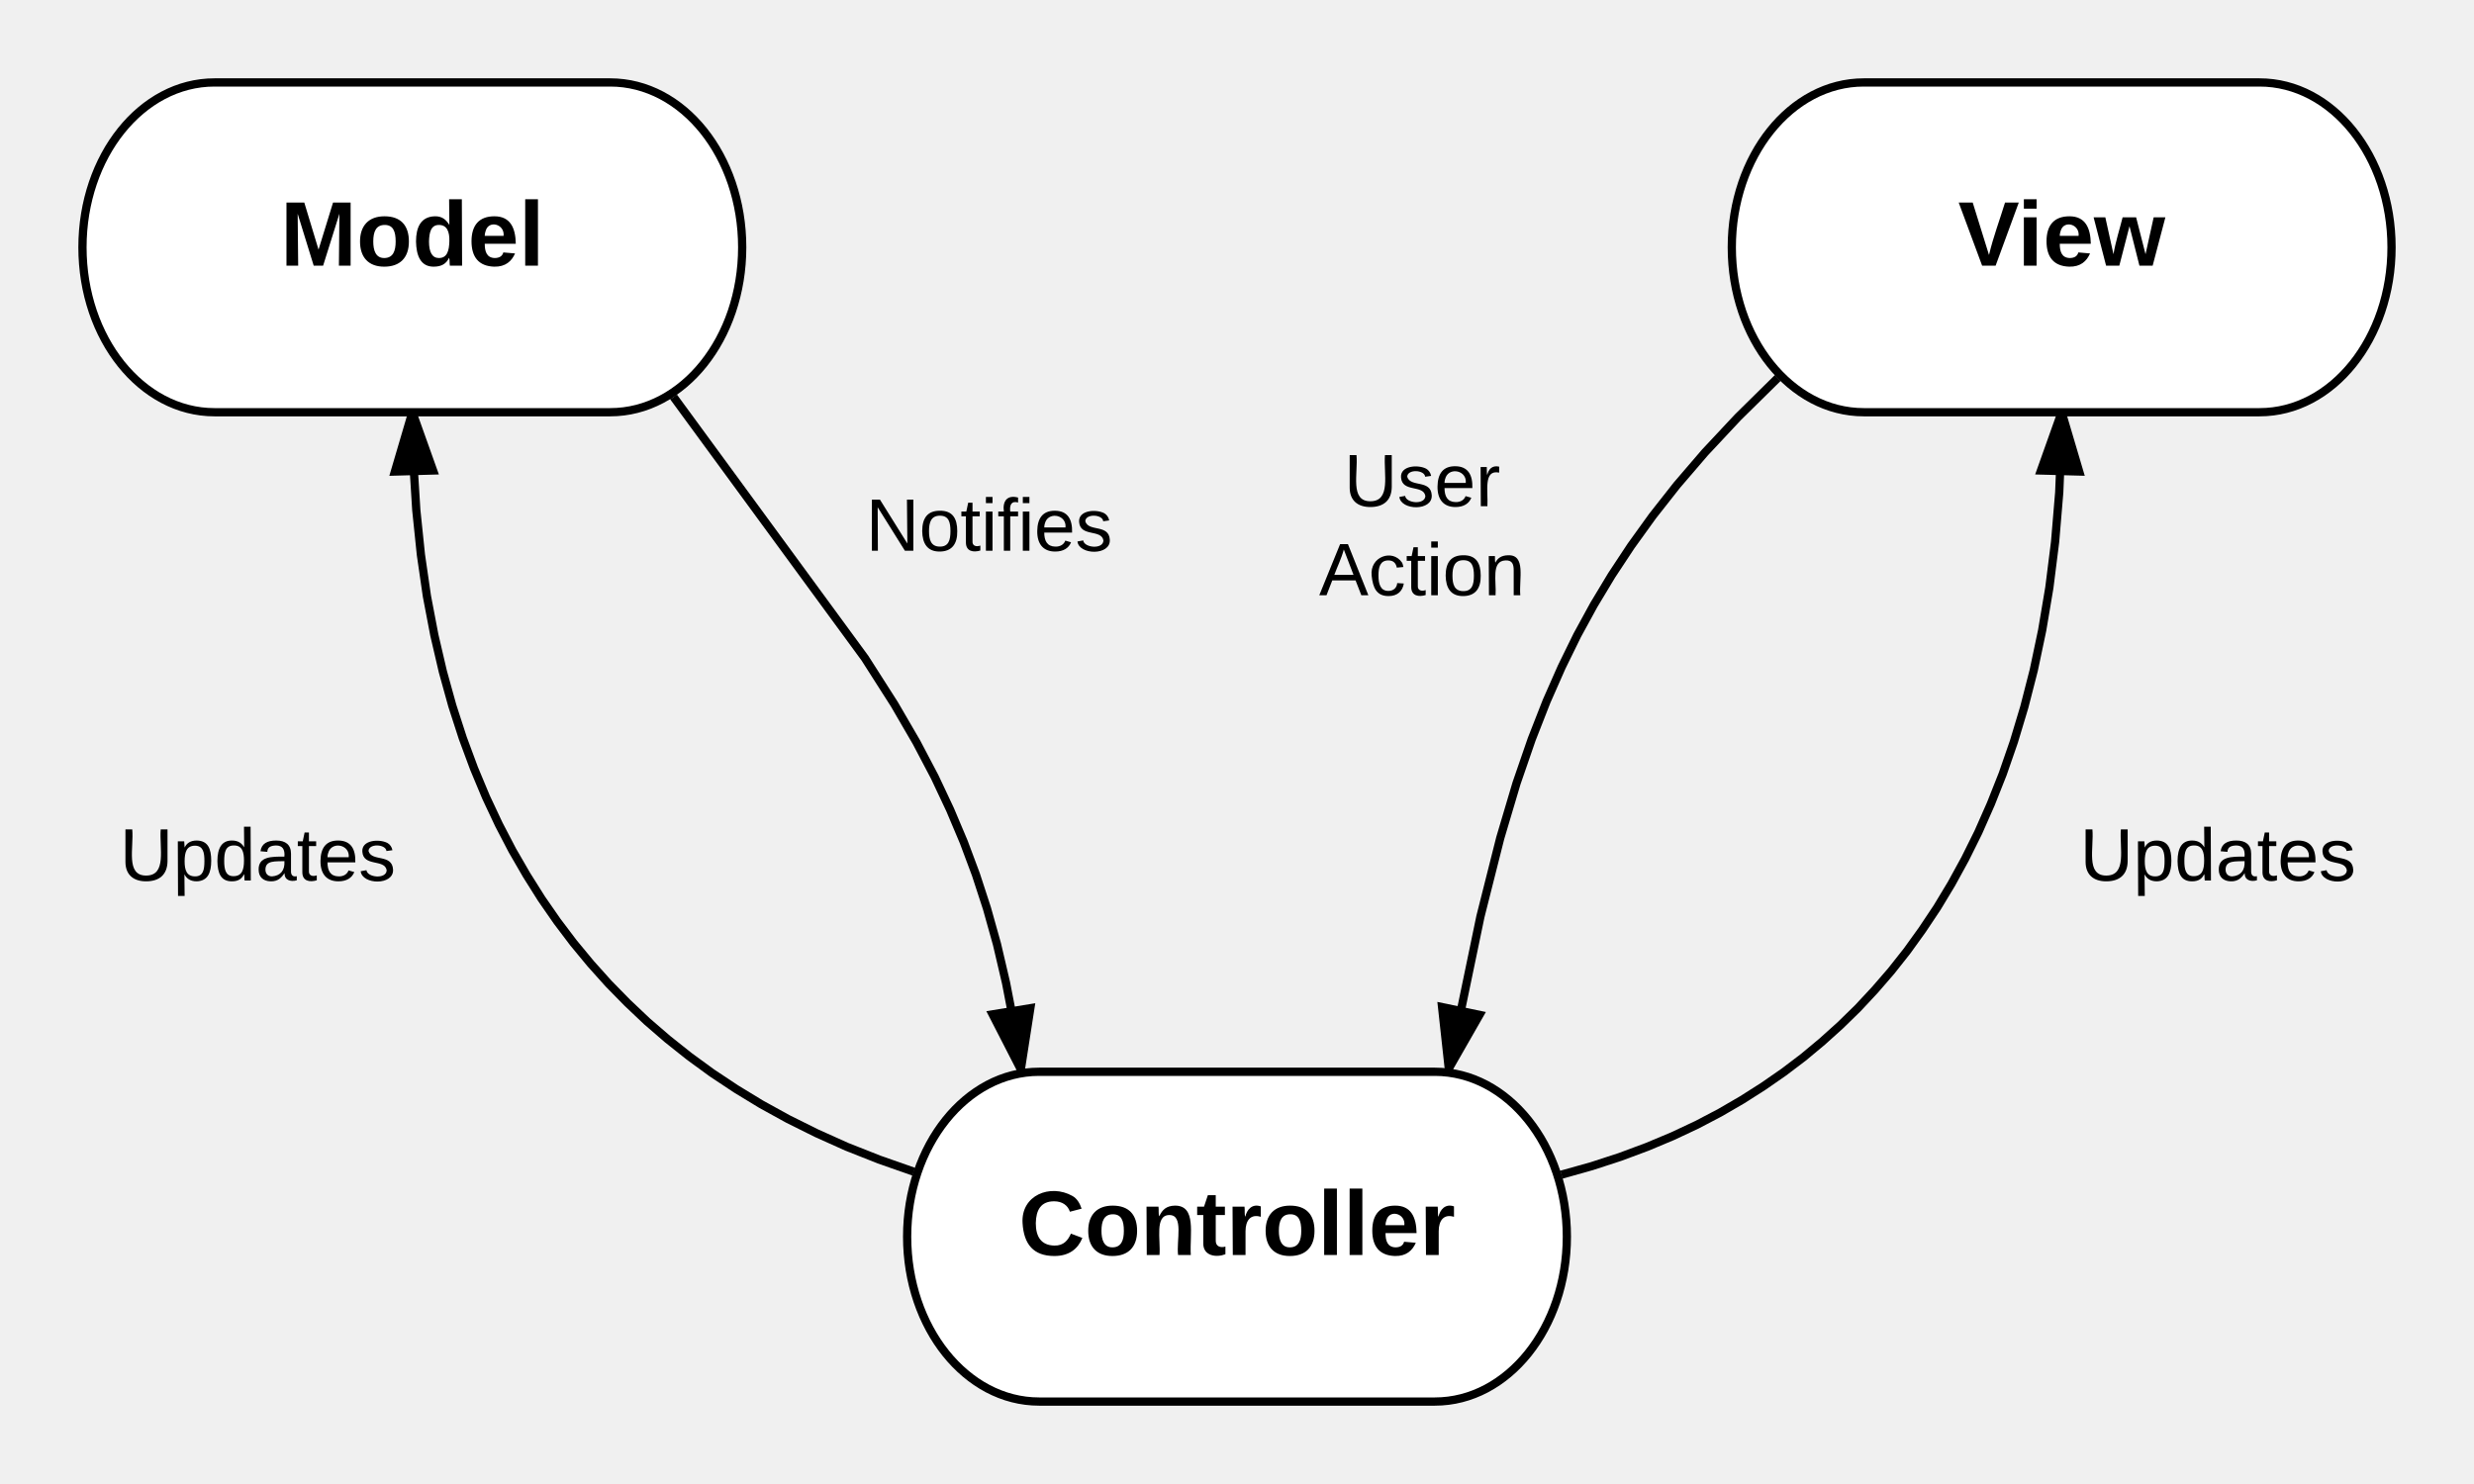
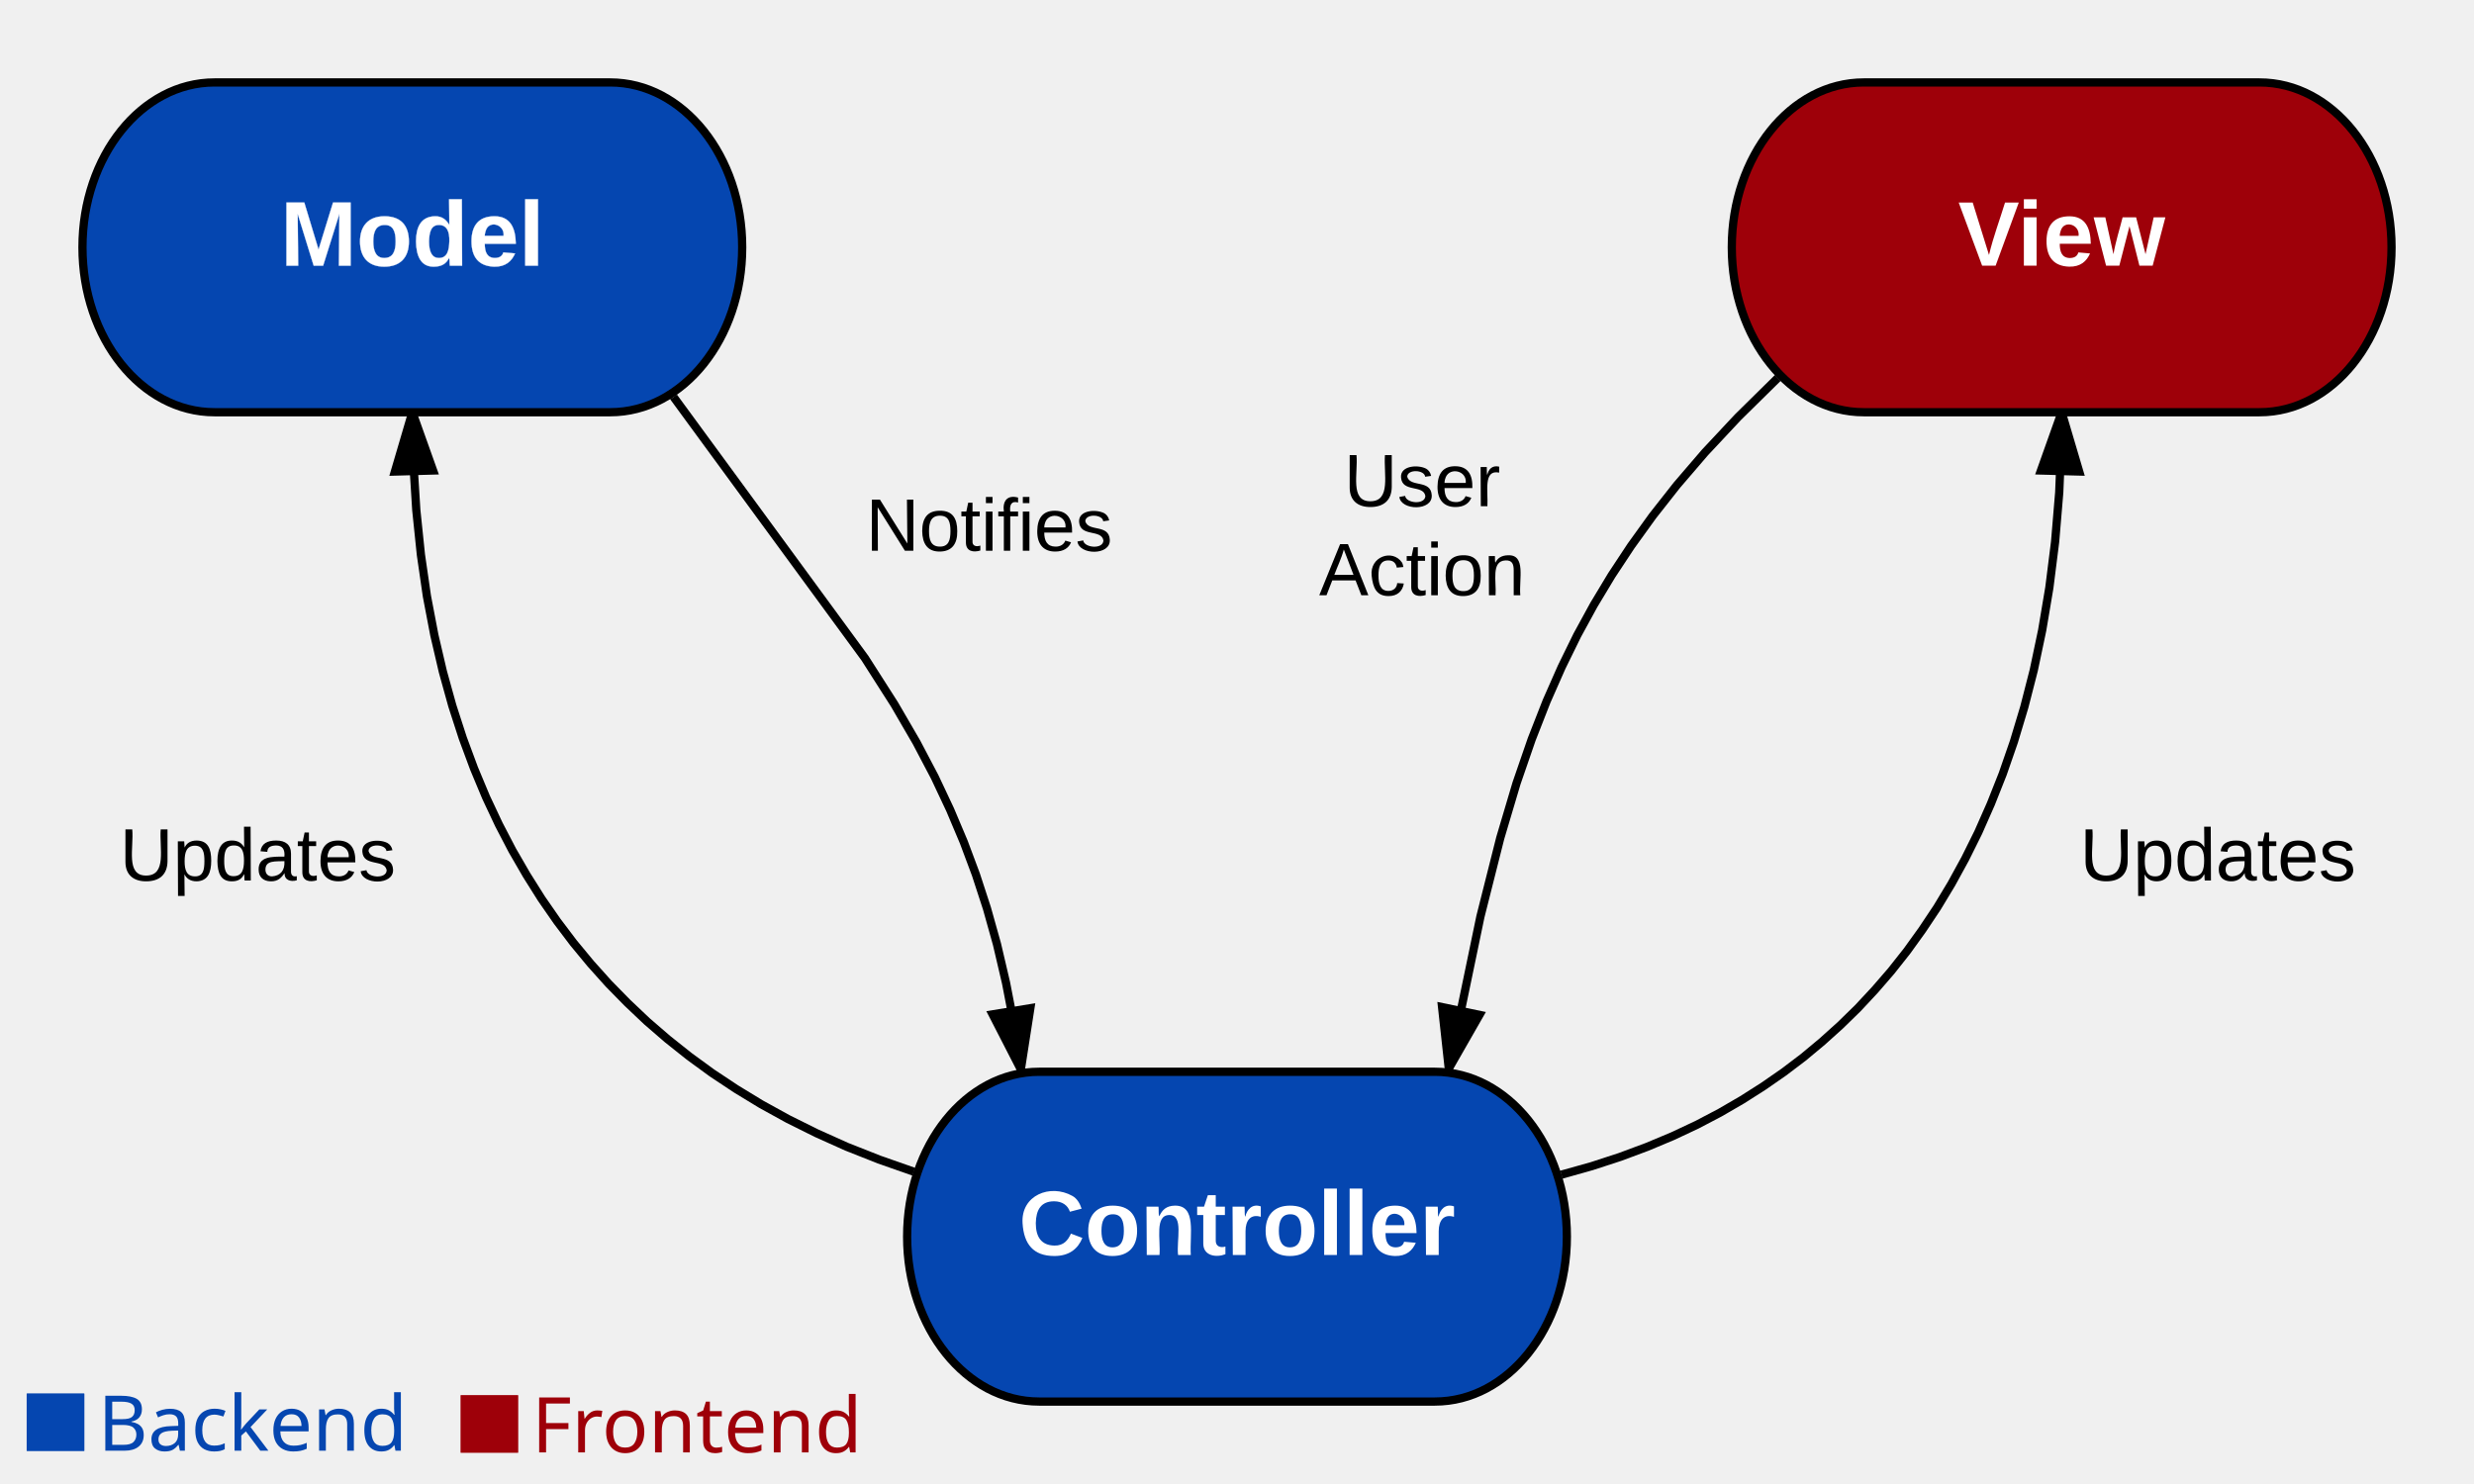
- <svg xmlns="http://www.w3.org/2000/svg" xmlns:xlink="http://www.w3.org/1999/xlink" width="600" height="360">
-   <g transform="translate(-220 -140)">
-     <path d="M417.38 240H502v60h-84.62z" fill="none" />
-     <use xlink:href="#a" transform="matrix(1,0,0,1,417.3806,240) translate(12.575 33.6)" />
-     <path d="M368 160c17.67 0 32 17.9 32 40s-14.33 40-32 40h-96c-17.67 0-32-17.9-32-40s14.33-40 32-40z" stroke="#000" stroke-width="2" fill="#fff" />
-     <use xlink:href="#b" transform="matrix(1,0,0,1,245,165) translate(42.99383 39.44444)" />
-     <path d="M768 160c17.67 0 32 17.9 32 40s-14.33 40-32 40h-96c-17.67 0-32-17.9-32-40s14.33-40 32-40z" stroke="#000" stroke-width="2" fill="#fff" />
-     <use xlink:href="#c" transform="matrix(1,0,0,1,645,165) translate(49.90741 39.44444)" />
-     <path d="M568 400c17.67 0 32 17.9 32 40s-14.33 40-32 40h-96c-17.67 0-32-17.9-32-40s14.33-40 32-40z" stroke="#000" stroke-width="2" fill="#fff" />
-     <use xlink:href="#d" transform="matrix(1,0,0,1,445,405) translate(22.0679 39.44444)" />
-     <path d="M441.6 424.24l-8.38-2.94-7.84-3.1-7.35-3.3-6.9-3.43-6.5-3.58-6.14-3.74-5.83-3.87-5.52-4.03-5.24-4.17-5-4.32-4.75-4.5-4.55-4.64-4.34-4.84-4.16-5.03-3.97-5.25-3.8-5.48-3.6-5.72-3.47-6-3.28-6.3-3.1-6.6-2.92-7-2.73-7.37-2.53-7.82-2.3-8.3-2.06-8.83-1.8-9.43-1.46-10.08-1.12-10.83-.72-11.63L320 240" stroke="#000" stroke-width="2" fill="none" />
-     <path d="M442.86 423.63l-.6 1.9-1-.35.7-1.88zM325.03 254.13l-9.27.26L320 240z" />
-     <path d="M326.44 255.1l-12.02.33 4.54-15.43h2.1zm-9.33-1.75l6.53-.18-3.54-9.94z" />
-     <path d="M383.36 236.3l46.4 63.35 7.15 11.2 5.38 9.26 4.4 8.37 3.74 7.95 3.3 7.82 2.95 7.9 2.68 8.22 2.43 8.68 2.2 9.4 2 10.35 1.6 10.6" stroke="#000" stroke-width="2" fill="none" />
-     <path d="M384.17 235.7l-1.6 1.18-.66-.9.7-.38.98-.7zM467.57 399.4l-6.85-13.34 9.15-1.48z" />
-     <path d="M468.45 400.3l-1.44.2-7.8-15.2 11.87-1.93zm-6.22-13.47l4.83 9.38 1.6-10.4z" />
-     <path d="M240 320h84.62v60H240z" fill="none" />
-     <use xlink:href="#e" transform="matrix(1,0,0,1,240,320) translate(9.025 33.6)" />
-     <path d="M598.68 424.96l7.34-2.06 6.9-2.25 6.55-2.44 6.2-2.6 5.9-2.77 5.6-2.94 5.37-3.12 5.13-3.27 4.93-3.42 4.75-3.6 4.56-3.8 4.4-3.96 4.27-4.17 4.1-4.4 3.98-4.6 3.84-4.86 3.7-5.14 3.6-5.4 3.46-5.74 3.33-6.08 3.2-6.45 3.03-6.87 2.9-7.32 2.7-7.8 2.52-8.38 2.3-8.97 2.03-9.64 1.74-10.34 1.4-11.15 1-11.98.52-12.9.06-6.52" stroke="#000" stroke-width="2" fill="none" />
-     <path d="M598.97 425.92l-1 .3-.4-1.55-.15-.37.97-.3zM724.24 254.4l-9.26-.27L720 240z" />
-     <path d="M725.6 255.42l-12.03-.32 5.37-15.1h2.1zm-9.22-2.25l6.5.18-2.97-10.12z" />
-     <path d="M651.14 231.7l-9.64 9.5-8 8.55-6.8 7.92-5.9 7.5-5.23 7.26-4.72 7.15-4.32 7.18-4.02 7.36-3.78 7.72-3.66 8.3-3.6 9.2-3.68 10.67-3.95 13.3-4.8 19.02-7.67 36.9" stroke="#000" stroke-width="2" fill="none" />
-     <path d="M652.54 231.72l-.7.7-1.4-1.43.73-.74zM578.8 386.2l-7.44 13-1.63-14.9z" />
-     <path d="M580.36 385.5l-8.48 14.82-.64-.12-.78-.05-1.87-17.1zm-8.34 10.54l5.24-9.15-6.38-1.34z" />
-     <path d="M715.38 320H800v60h-84.62z" fill="none" />
-     <use xlink:href="#e" transform="matrix(1,0,0,1,715.3806,320) translate(9.025 33.6)" />
-     <path d="M522.38 240H607v60h-84.62z" fill="none" />
-     <use xlink:href="#f" transform="matrix(1,0,0,1,522.3806,240) translate(23.55 22.8)" />
-     <use xlink:href="#g" transform="matrix(1,0,0,1,522.3806,240) translate(17.525 44.4)" />
-     <defs>
+ <svg xmlns="http://www.w3.org/2000/svg" xmlns:xlink="http://www.w3.org/1999/xlink" width="600" height="360" version="1.1" id="svg182">
+   <defs id="defs186" />
+   <g transform="translate(-220 -140)" id="g180">
+     <path d="M417.38 240H502v60h-84.62z" fill="none" id="path2" />
+     <use xlink:href="#a" transform="matrix(1,0,0,1,417.3806,240) translate(12.575 33.6)" id="use4" />
+     <path d="M368 160c17.67 0 32 17.9 32 40s-14.33 40-32 40h-96c-17.67 0-32-17.9-32-40s14.33-40 32-40z" stroke="#000" stroke-width="2" fill="#fff" id="path6" style="fill:#0546b0;fill-opacity:1" />
+     <use xlink:href="#b" transform="matrix(1,0,0,1,245,165) translate(42.99383 39.44444)" id="use8" style="stroke:#ffffff;fill:#ffffff" />
+     <path d="M768 160c17.67 0 32 17.9 32 40s-14.33 40-32 40h-96c-17.67 0-32-17.9-32-40s14.33-40 32-40z" stroke="#000" stroke-width="2" fill="#fff" id="path10" style="fill:#9e0009;fill-opacity:1" />
+     <use xlink:href="#c" transform="matrix(1,0,0,1,645,165) translate(49.90741 39.44444)" id="use12" style="fill:#ffffff" />
+     <path d="M568 400c17.67 0 32 17.9 32 40s-14.33 40-32 40h-96c-17.67 0-32-17.9-32-40s14.33-40 32-40z" id="path14" style="fill:#0546b0;fill-opacity:1" stroke-width="2" stroke="#000" fill="#fff" />
+     <path d="M441.6 424.24l-8.38-2.94-7.84-3.1-7.35-3.3-6.9-3.43-6.5-3.58-6.14-3.74-5.83-3.87-5.52-4.03-5.24-4.17-5-4.32-4.75-4.5-4.55-4.64-4.34-4.84-4.16-5.03-3.97-5.25-3.8-5.48-3.6-5.72-3.47-6-3.28-6.3-3.1-6.6-2.92-7-2.73-7.37-2.53-7.82-2.3-8.3-2.06-8.83-1.8-9.43-1.46-10.08-1.12-10.83-.72-11.63L320 240" stroke="#000" stroke-width="2" fill="none" id="path18" />
+     <use xlink:href="#d" transform="matrix(1,0,0,1,445,405) translate(22.0679 39.44444)" id="use16" style="fill:#ffffff" />
+     <path d="M442.86 423.63l-.6 1.9-1-.35.7-1.88zM325.03 254.13l-9.27.26L320 240z" id="path20" />
+     <path d="M326.44 255.1l-12.02.33 4.54-15.43h2.1zm-9.33-1.75l6.53-.18-3.54-9.94z" id="path22" />
+     <path d="M383.36 236.3l46.4 63.35 7.15 11.2 5.38 9.26 4.4 8.37 3.74 7.95 3.3 7.82 2.95 7.9 2.68 8.22 2.43 8.68 2.2 9.4 2 10.35 1.6 10.6" stroke="#000" stroke-width="2" fill="none" id="path24" />
+     <path d="M384.17 235.7l-1.6 1.18-.66-.9.7-.38.98-.7zM467.57 399.4l-6.85-13.34 9.15-1.48z" id="path26" />
+     <path d="M240 320h84.62v60H240z" fill="none" id="path30" />
+     <use xlink:href="#e" transform="matrix(1,0,0,1,240,320) translate(9.025 33.6)" id="use32" />
+     <path d="M598.68 424.96l7.34-2.06 6.9-2.25 6.55-2.44 6.2-2.6 5.9-2.77 5.6-2.94 5.37-3.12 5.13-3.27 4.93-3.42 4.75-3.6 4.56-3.8 4.4-3.96 4.27-4.17 4.1-4.4 3.98-4.6 3.84-4.86 3.7-5.14 3.6-5.4 3.46-5.74 3.33-6.08 3.2-6.45 3.03-6.87 2.9-7.32 2.7-7.8 2.52-8.38 2.3-8.97 2.03-9.64 1.74-10.34 1.4-11.15 1-11.98.52-12.9.06-6.52" stroke="#000" stroke-width="2" fill="none" id="path34" />
+     <path d="M468.45 400.3l-1.44.2-7.8-15.2 11.87-1.93zm-6.22-13.47l4.83 9.38 1.6-10.4z" id="path28" />
+     <path d="M598.97 425.92l-1 .3-.4-1.55-.15-.37.97-.3zM724.24 254.4l-9.26-.27L720 240z" id="path36" />
+     <path d="M725.6 255.42l-12.03-.32 5.37-15.1h2.1zm-9.22-2.25l6.5.18-2.97-10.12z" id="path38" />
+     <path d="M651.14 231.7l-9.64 9.5-8 8.55-6.8 7.92-5.9 7.5-5.23 7.26-4.72 7.15-4.32 7.18-4.02 7.36-3.78 7.72-3.66 8.3-3.6 9.2-3.68 10.67-3.95 13.3-4.8 19.02-7.67 36.9" stroke="#000" stroke-width="2" fill="none" id="path40" />
+     <path d="M652.54 231.72l-.7.7-1.4-1.43.73-.74zM578.8 386.2l-7.44 13-1.63-14.9z" id="path42" />
+     <path d="M580.36 385.5l-8.48 14.82-.64-.12-.78-.05-1.87-17.1zm-8.34 10.54l5.24-9.15-6.38-1.34z" id="path44" />
+     <path d="M715.38 320H800v60h-84.62z" fill="none" id="path46" />
+     <use xlink:href="#e" transform="matrix(1,0,0,1,715.3806,320) translate(9.025 33.6)" id="use48" />
+     <path d="M522.38 240H607v60h-84.62z" fill="none" id="path50" />
+     <use xlink:href="#f" transform="matrix(1,0,0,1,522.3806,240) translate(23.55 22.8)" id="use52" />
+     <use xlink:href="#g" transform="matrix(1,0,0,1,522.3806,240) translate(17.525 44.4)" id="use54" />
+     <defs id="defs178">
      <path d="M190 0L58-211 59 0H30v-248h39L202-35l-2-213h31V0h-41" id="h" />
      <path d="M100-194c62-1 85 37 85 99 1 63-27 99-86 99S16-35 15-95c0-66 28-99 85-99zM99-20c44 1 53-31 53-75 0-43-8-75-51-75s-53 32-53 75 10 74 51 75" id="i" />
      <path d="M59-47c-2 24 18 29 38 22v24C64 9 27 4 27-40v-127H5v-23h24l9-43h21v43h35v23H59v120" id="j" />
      <path d="M24-231v-30h32v30H24zM24 0v-190h32V0H24" id="k" />
      <path d="M101-234c-31-9-42 10-38 44h38v23H63V0H32v-167H5v-23h27c-7-52 17-82 69-68v24" id="l" />
      <path d="M100-194c63 0 86 42 84 106H49c0 40 14 67 53 68 26 1 43-12 49-29l28 8c-11 28-37 45-77 45C44 4 14-33 15-96c1-61 26-98 85-98zm52 81c6-60-76-77-97-28-3 7-6 17-6 28h103" id="m" />
      <path d="M135-143c-3-34-86-38-87 0 15 53 115 12 119 90S17 21 10-45l28-5c4 36 97 45 98 0-10-56-113-15-118-90-4-57 82-63 122-42 12 7 21 19 24 35" id="n" />
      <g id="a">
-         <use transform="matrix(0.05,0,0,0.05,0,0)" xlink:href="#h" />
-         <use transform="matrix(0.05,0,0,0.05,12.95,0)" xlink:href="#i" />
-         <use transform="matrix(0.05,0,0,0.05,22.95,0)" xlink:href="#j" />
-         <use transform="matrix(0.05,0,0,0.05,27.95,0)" xlink:href="#k" />
-         <use transform="matrix(0.05,0,0,0.05,31.9,0)" xlink:href="#l" />
-         <use transform="matrix(0.05,0,0,0.05,36.9,0)" xlink:href="#k" />
-         <use transform="matrix(0.05,0,0,0.05,40.85,0)" xlink:href="#m" />
-         <use transform="matrix(0.05,0,0,0.05,50.85,0)" xlink:href="#n" />
+         <use transform="matrix(0.05,0,0,0.05,0,0)" xlink:href="#h" id="use63" />
+         <use transform="matrix(0.05,0,0,0.05,12.95,0)" xlink:href="#i" id="use65" />
+         <use transform="matrix(0.05,0,0,0.05,22.95,0)" xlink:href="#j" id="use67" />
+         <use transform="matrix(0.05,0,0,0.05,27.95,0)" xlink:href="#k" id="use69" />
+         <use transform="matrix(0.05,0,0,0.05,31.9,0)" xlink:href="#l" id="use71" />
+         <use transform="matrix(0.05,0,0,0.05,36.9,0)" xlink:href="#k" id="use73" />
+         <use transform="matrix(0.05,0,0,0.05,40.85,0)" xlink:href="#m" id="use75" />
+         <use transform="matrix(0.05,0,0,0.05,50.85,0)" xlink:href="#n" id="use77" />
      </g>
      <path d="M230 0l2-204L168 0h-37L68-204 70 0H24v-248h70l56 185 57-185h69V0h-46" id="o" />
      <path d="M110-194c64 0 96 36 96 99 0 64-35 99-97 99-61 0-95-36-95-99 0-62 34-99 96-99zm-1 164c35 0 45-28 45-65 0-40-10-65-43-65-34 0-45 26-45 65 0 36 10 65 43 65" id="p" />
      <path d="M88-194c31-1 46 15 58 34l-1-101h50l1 261h-48c-2-10 0-23-3-31C134-8 116 4 84 4 32 4 16-41 15-95c0-56 19-97 73-99zm17 164c33 0 40-30 41-66 1-37-9-64-41-64s-38 30-39 65c0 43 13 65 39 65" id="q" />
      <path d="M185-48c-13 30-37 53-82 52C43 2 14-33 14-96s30-98 90-98c62 0 83 45 84 108H66c0 31 8 55 39 56 18 0 30-7 34-22zm-45-69c5-46-57-63-70-21-2 6-4 13-4 21h74" id="r" />
      <path d="M25 0v-261h50V0H25" id="s" />
      <g id="b">
-         <use transform="matrix(0.0617284,0,0,0.0617284,0,0)" xlink:href="#o" />
-         <use transform="matrix(0.0617284,0,0,0.0617284,18.45679,0)" xlink:href="#p" />
-         <use transform="matrix(0.0617284,0,0,0.0617284,31.97531,0)" xlink:href="#q" />
-         <use transform="matrix(0.0617284,0,0,0.0617284,45.49383,0)" xlink:href="#r" />
-         <use transform="matrix(0.0617284,0,0,0.0617284,57.83951,0)" xlink:href="#s" />
+         <use transform="matrix(0.0617284,0,0,0.0617284,0,0)" xlink:href="#o" id="use85" />
+         <use transform="matrix(0.0617284,0,0,0.0617284,18.45679,0)" xlink:href="#p" id="use87" />
+         <use transform="matrix(0.0617284,0,0,0.0617284,31.97531,0)" xlink:href="#q" id="use89" />
+         <use transform="matrix(0.0617284,0,0,0.0617284,45.49383,0)" xlink:href="#r" id="use91" />
+         <use transform="matrix(0.0617284,0,0,0.0617284,57.83951,0)" xlink:href="#s" id="use93" />
      </g>
      <path d="M147 0H94L2-248h55l64 206c17-72 42-137 63-206h54" id="t" />
      <path d="M25-224v-37h50v37H25zM25 0v-190h50V0H25" id="u" />
      <path d="M231 0h-52l-39-155L100 0H48L-1-190h46L77-45c9-52 24-97 36-145h53l37 145 32-145h46" id="v" />
      <g id="c">
-         <use transform="matrix(0.0617284,0,0,0.0617284,0,0)" xlink:href="#t" />
-         <use transform="matrix(0.0617284,0,0,0.0617284,14.38272,0)" xlink:href="#u" />
-         <use transform="matrix(0.0617284,0,0,0.0617284,20.55556,0)" xlink:href="#r" />
-         <use transform="matrix(0.0617284,0,0,0.0617284,32.90123,0)" xlink:href="#v" />
+         <use transform="matrix(0.0617284,0,0,0.0617284,0,0)" xlink:href="#t" id="use99" />
+         <use transform="matrix(0.0617284,0,0,0.0617284,14.38272,0)" xlink:href="#u" id="use101" />
+         <use transform="matrix(0.0617284,0,0,0.0617284,20.55556,0)" xlink:href="#r" id="use103" />
+         <use transform="matrix(0.0617284,0,0,0.0617284,32.90123,0)" xlink:href="#v" id="use105" />
      </g>
      <path d="M67-125c0 53 21 87 73 88 37 1 54-22 65-47l45 17C233-25 199 4 140 4 58 4 20-42 15-125 8-235 124-281 211-232c18 10 29 29 36 50l-46 12c-8-25-30-41-62-41-52 0-71 34-72 86" id="w" />
      <path d="M135-194c87-1 58 113 63 194h-50c-7-57 23-157-34-157-59 0-34 97-39 157H25l-1-190h47c2 12-1 28 3 38 12-26 28-41 61-42" id="x" />
      <path d="M115-3C79 11 28 4 28-45v-112H4v-33h27l15-45h31v45h36v33H77v99c-1 23 16 31 38 25v30" id="y" />
      <path d="M135-150c-39-12-60 13-60 57V0H25l-1-190h47c2 13-1 29 3 40 6-28 27-53 61-41v41" id="z" />
      <g id="d">
-         <use transform="matrix(0.0617284,0,0,0.0617284,0,0)" xlink:href="#w" />
-         <use transform="matrix(0.0617284,0,0,0.0617284,15.98765,0)" xlink:href="#p" />
-         <use transform="matrix(0.0617284,0,0,0.0617284,29.50617,0)" xlink:href="#x" />
-         <use transform="matrix(0.0617284,0,0,0.0617284,43.02469,0)" xlink:href="#y" />
-         <use transform="matrix(0.0617284,0,0,0.0617284,50.37037,0)" xlink:href="#z" />
-         <use transform="matrix(0.0617284,0,0,0.0617284,59.01235,0)" xlink:href="#p" />
-         <use transform="matrix(0.0617284,0,0,0.0617284,72.53086,0)" xlink:href="#s" />
-         <use transform="matrix(0.0617284,0,0,0.0617284,78.7037,0)" xlink:href="#s" />
-         <use transform="matrix(0.0617284,0,0,0.0617284,84.87654,0)" xlink:href="#r" />
-         <use transform="matrix(0.0617284,0,0,0.0617284,97.22222,0)" xlink:href="#z" />
+         <use transform="matrix(0.0617284,0,0,0.0617284,0,0)" xlink:href="#w" id="use112" />
+         <use transform="matrix(0.0617284,0,0,0.0617284,15.98765,0)" xlink:href="#p" id="use114" />
+         <use transform="matrix(0.0617284,0,0,0.0617284,29.50617,0)" xlink:href="#x" id="use116" />
+         <use transform="matrix(0.0617284,0,0,0.0617284,43.02469,0)" xlink:href="#y" id="use118" />
+         <use transform="matrix(0.0617284,0,0,0.0617284,50.37037,0)" xlink:href="#z" id="use120" />
+         <use transform="matrix(0.0617284,0,0,0.0617284,59.01235,0)" xlink:href="#p" id="use122" />
+         <use transform="matrix(0.0617284,0,0,0.0617284,72.53086,0)" xlink:href="#s" id="use124" />
+         <use transform="matrix(0.0617284,0,0,0.0617284,78.7037,0)" xlink:href="#s" id="use126" />
+         <use transform="matrix(0.0617284,0,0,0.0617284,84.87654,0)" xlink:href="#r" id="use128" />
+         <use transform="matrix(0.0617284,0,0,0.0617284,97.22222,0)" xlink:href="#z" id="use130" />
      </g>
      <path d="M232-93c-1 65-40 97-104 97C67 4 28-28 28-90v-158h33c8 89-33 224 67 224 102 0 64-133 71-224h33v155" id="A" />
      <path d="M115-194c55 1 70 41 70 98S169 2 115 4C84 4 66-9 55-30l1 105H24l-1-265h31l2 30c10-21 28-34 59-34zm-8 174c40 0 45-34 45-75s-6-73-45-74c-42 0-51 32-51 76 0 43 10 73 51 73" id="B" />
      <path d="M85-194c31 0 48 13 60 33l-1-100h32l1 261h-30c-2-10 0-23-3-31C134-8 116 4 85 4 32 4 16-35 15-94c0-66 23-100 70-100zm9 24c-40 0-46 34-46 75 0 40 6 74 45 74 42 0 51-32 51-76 0-42-9-74-50-73" id="C" />
      <path d="M141-36C126-15 110 5 73 4 37 3 15-17 15-53c-1-64 63-63 125-63 3-35-9-54-41-54-24 1-41 7-42 31l-33-3c5-37 33-52 76-52 45 0 72 20 72 64v82c-1 20 7 32 28 27v20c-31 9-61-2-59-35zM48-53c0 20 12 33 32 33 41-3 63-29 60-74-43 2-92-5-92 41" id="D" />
      <g id="e">
-         <use transform="matrix(0.05,0,0,0.05,0,0)" xlink:href="#A" />
-         <use transform="matrix(0.05,0,0,0.05,12.95,0)" xlink:href="#B" />
-         <use transform="matrix(0.05,0,0,0.05,22.95,0)" xlink:href="#C" />
-         <use transform="matrix(0.05,0,0,0.05,32.95,0)" xlink:href="#D" />
-         <use transform="matrix(0.05,0,0,0.05,42.95,0)" xlink:href="#j" />
-         <use transform="matrix(0.05,0,0,0.05,47.95,0)" xlink:href="#m" />
-         <use transform="matrix(0.05,0,0,0.05,57.95,0)" xlink:href="#n" />
+         <use transform="matrix(0.05,0,0,0.05,0,0)" xlink:href="#A" id="use137" />
+         <use transform="matrix(0.05,0,0,0.05,12.95,0)" xlink:href="#B" id="use139" />
+         <use transform="matrix(0.05,0,0,0.05,22.95,0)" xlink:href="#C" id="use141" />
+         <use transform="matrix(0.05,0,0,0.05,32.95,0)" xlink:href="#D" id="use143" />
+         <use transform="matrix(0.05,0,0,0.05,42.95,0)" xlink:href="#j" id="use145" />
+         <use transform="matrix(0.05,0,0,0.05,47.95,0)" xlink:href="#m" id="use147" />
+         <use transform="matrix(0.05,0,0,0.05,57.95,0)" xlink:href="#n" id="use149" />
      </g>
      <path d="M114-163C36-179 61-72 57 0H25l-1-190h30c1 12-1 29 2 39 6-27 23-49 58-41v29" id="E" />
      <g id="f">
-         <use transform="matrix(0.05,0,0,0.05,0,0)" xlink:href="#A" />
-         <use transform="matrix(0.05,0,0,0.05,12.95,0)" xlink:href="#n" />
-         <use transform="matrix(0.05,0,0,0.05,21.95,0)" xlink:href="#m" />
-         <use transform="matrix(0.05,0,0,0.05,31.95,0)" xlink:href="#E" />
+         <use transform="matrix(0.05,0,0,0.05,0,0)" xlink:href="#A" id="use153" />
+         <use transform="matrix(0.05,0,0,0.05,12.95,0)" xlink:href="#n" id="use155" />
+         <use transform="matrix(0.05,0,0,0.05,21.95,0)" xlink:href="#m" id="use157" />
+         <use transform="matrix(0.05,0,0,0.05,31.95,0)" xlink:href="#E" id="use159" />
      </g>
      <path d="M205 0l-28-72H64L36 0H1l101-248h38L239 0h-34zm-38-99l-47-123c-12 45-31 82-46 123h93" id="F" />
      <path d="M96-169c-40 0-48 33-48 73s9 75 48 75c24 0 41-14 43-38l32 2c-6 37-31 61-74 61-59 0-76-41-82-99-10-93 101-131 147-64 4 7 5 14 7 22l-32 3c-4-21-16-35-41-35" id="G" />
      <path d="M117-194c89-4 53 116 60 194h-32v-121c0-31-8-49-39-48C34-167 62-67 57 0H25l-1-190h30c1 10-1 24 2 32 11-22 29-35 61-36" id="H" />
      <g id="g">
-         <use transform="matrix(0.05,0,0,0.05,0,0)" xlink:href="#F" />
-         <use transform="matrix(0.05,0,0,0.05,12,0)" xlink:href="#G" />
-         <use transform="matrix(0.05,0,0,0.05,21,0)" xlink:href="#j" />
-         <use transform="matrix(0.05,0,0,0.05,26,0)" xlink:href="#k" />
-         <use transform="matrix(0.05,0,0,0.05,29.95,0)" xlink:href="#i" />
-         <use transform="matrix(0.05,0,0,0.05,39.95,0)" xlink:href="#H" />
+         <use transform="matrix(0.05,0,0,0.05,0,0)" xlink:href="#F" id="use165" />
+         <use transform="matrix(0.05,0,0,0.05,12,0)" xlink:href="#G" id="use167" />
+         <use transform="matrix(0.05,0,0,0.05,21,0)" xlink:href="#j" id="use169" />
+         <use transform="matrix(0.05,0,0,0.05,26,0)" xlink:href="#k" id="use171" />
+         <use transform="matrix(0.05,0,0,0.05,29.95,0)" xlink:href="#i" id="use173" />
+         <use transform="matrix(0.05,0,0,0.05,39.95,0)" xlink:href="#H" id="use175" />
      </g>
    </defs>
+     <rect style="opacity:1;fill:#0546b0;fill-opacity:1;fill-rule:evenodd;stroke:none;stroke-width:3.037;stroke-linecap:square;stroke-linejoin:round;stroke-miterlimit:4;stroke-dasharray:none;stroke-dashoffset:0;stroke-opacity:1;paint-order:stroke fill markers" id="rect8630" width="14" height="14" x="226.467" y="478.022" ry="0.104" />
+     <text xml:space="preserve" style="font-style:normal;font-variant:normal;font-weight:normal;font-stretch:normal;font-size:32px;line-height:60px;font-family:Verdana;-inkscape-font-specification:Verdana;font-variant-ligatures:normal;font-variant-caps:normal;font-variant-numeric:normal;font-feature-settings:normal;text-align:start;writing-mode:lr-tb;text-anchor:start;opacity:1;fill:#0546b0;fill-opacity:1;fill-rule:evenodd;stroke:none;stroke-width:3.5;stroke-linecap:square;stroke-linejoin:round;stroke-miterlimit:4;stroke-dasharray:none;stroke-dashoffset:0;stroke-opacity:1;paint-order:stroke fill markers" x="243.73" y="491.918" id="text8649">
+       <tspan id="tspan8647" x="243.73" y="491.918" style="font-style:normal;font-variant:normal;font-weight:normal;font-stretch:normal;font-size:18.667px;font-family:Verdana;-inkscape-font-specification:'Verdana, Normal';font-variant-ligatures:normal;font-variant-caps:normal;font-variant-numeric:normal;font-feature-settings:normal;text-align:start;writing-mode:lr-tb;text-anchor:start">Backend</tspan>
+     </text>
+     <rect style="opacity:1;fill:#9e0009;fill-opacity:1;fill-rule:evenodd;stroke:none;stroke-width:3.037;stroke-linecap:square;stroke-linejoin:round;stroke-miterlimit:4;stroke-dasharray:none;stroke-dashoffset:0;stroke-opacity:1;paint-order:stroke fill markers" id="rect8630-9" width="14" height="14" x="331.686" y="478.437" ry="0.104" />
+     <text xml:space="preserve" style="font-style:normal;font-variant:normal;font-weight:normal;font-stretch:normal;font-size:32px;line-height:60px;font-family:Verdana;-inkscape-font-specification:Verdana;font-variant-ligatures:normal;font-variant-caps:normal;font-variant-numeric:normal;font-feature-settings:normal;text-align:start;writing-mode:lr-tb;text-anchor:start;opacity:1;fill:#9e0009;fill-opacity:1;fill-rule:evenodd;stroke:none;stroke-width:3.5;stroke-linecap:square;stroke-linejoin:round;stroke-miterlimit:4;stroke-dasharray:none;stroke-dashoffset:0;stroke-opacity:1;paint-order:stroke fill markers;" x="348.949" y="492.333" id="text8649-7">
+       <tspan id="tspan8647-2" x="348.949" y="492.333" style="font-style:normal;font-variant:normal;font-weight:normal;font-stretch:normal;font-size:18.667px;font-family:Verdana;-inkscape-font-specification:'Verdana, Normal';font-variant-ligatures:normal;font-variant-caps:normal;font-variant-numeric:normal;font-feature-settings:normal;text-align:start;writing-mode:lr-tb;text-anchor:start;fill:#9e0009;fill-opacity:1;">Frontend</tspan>
+     </text>
  </g>
</svg>
